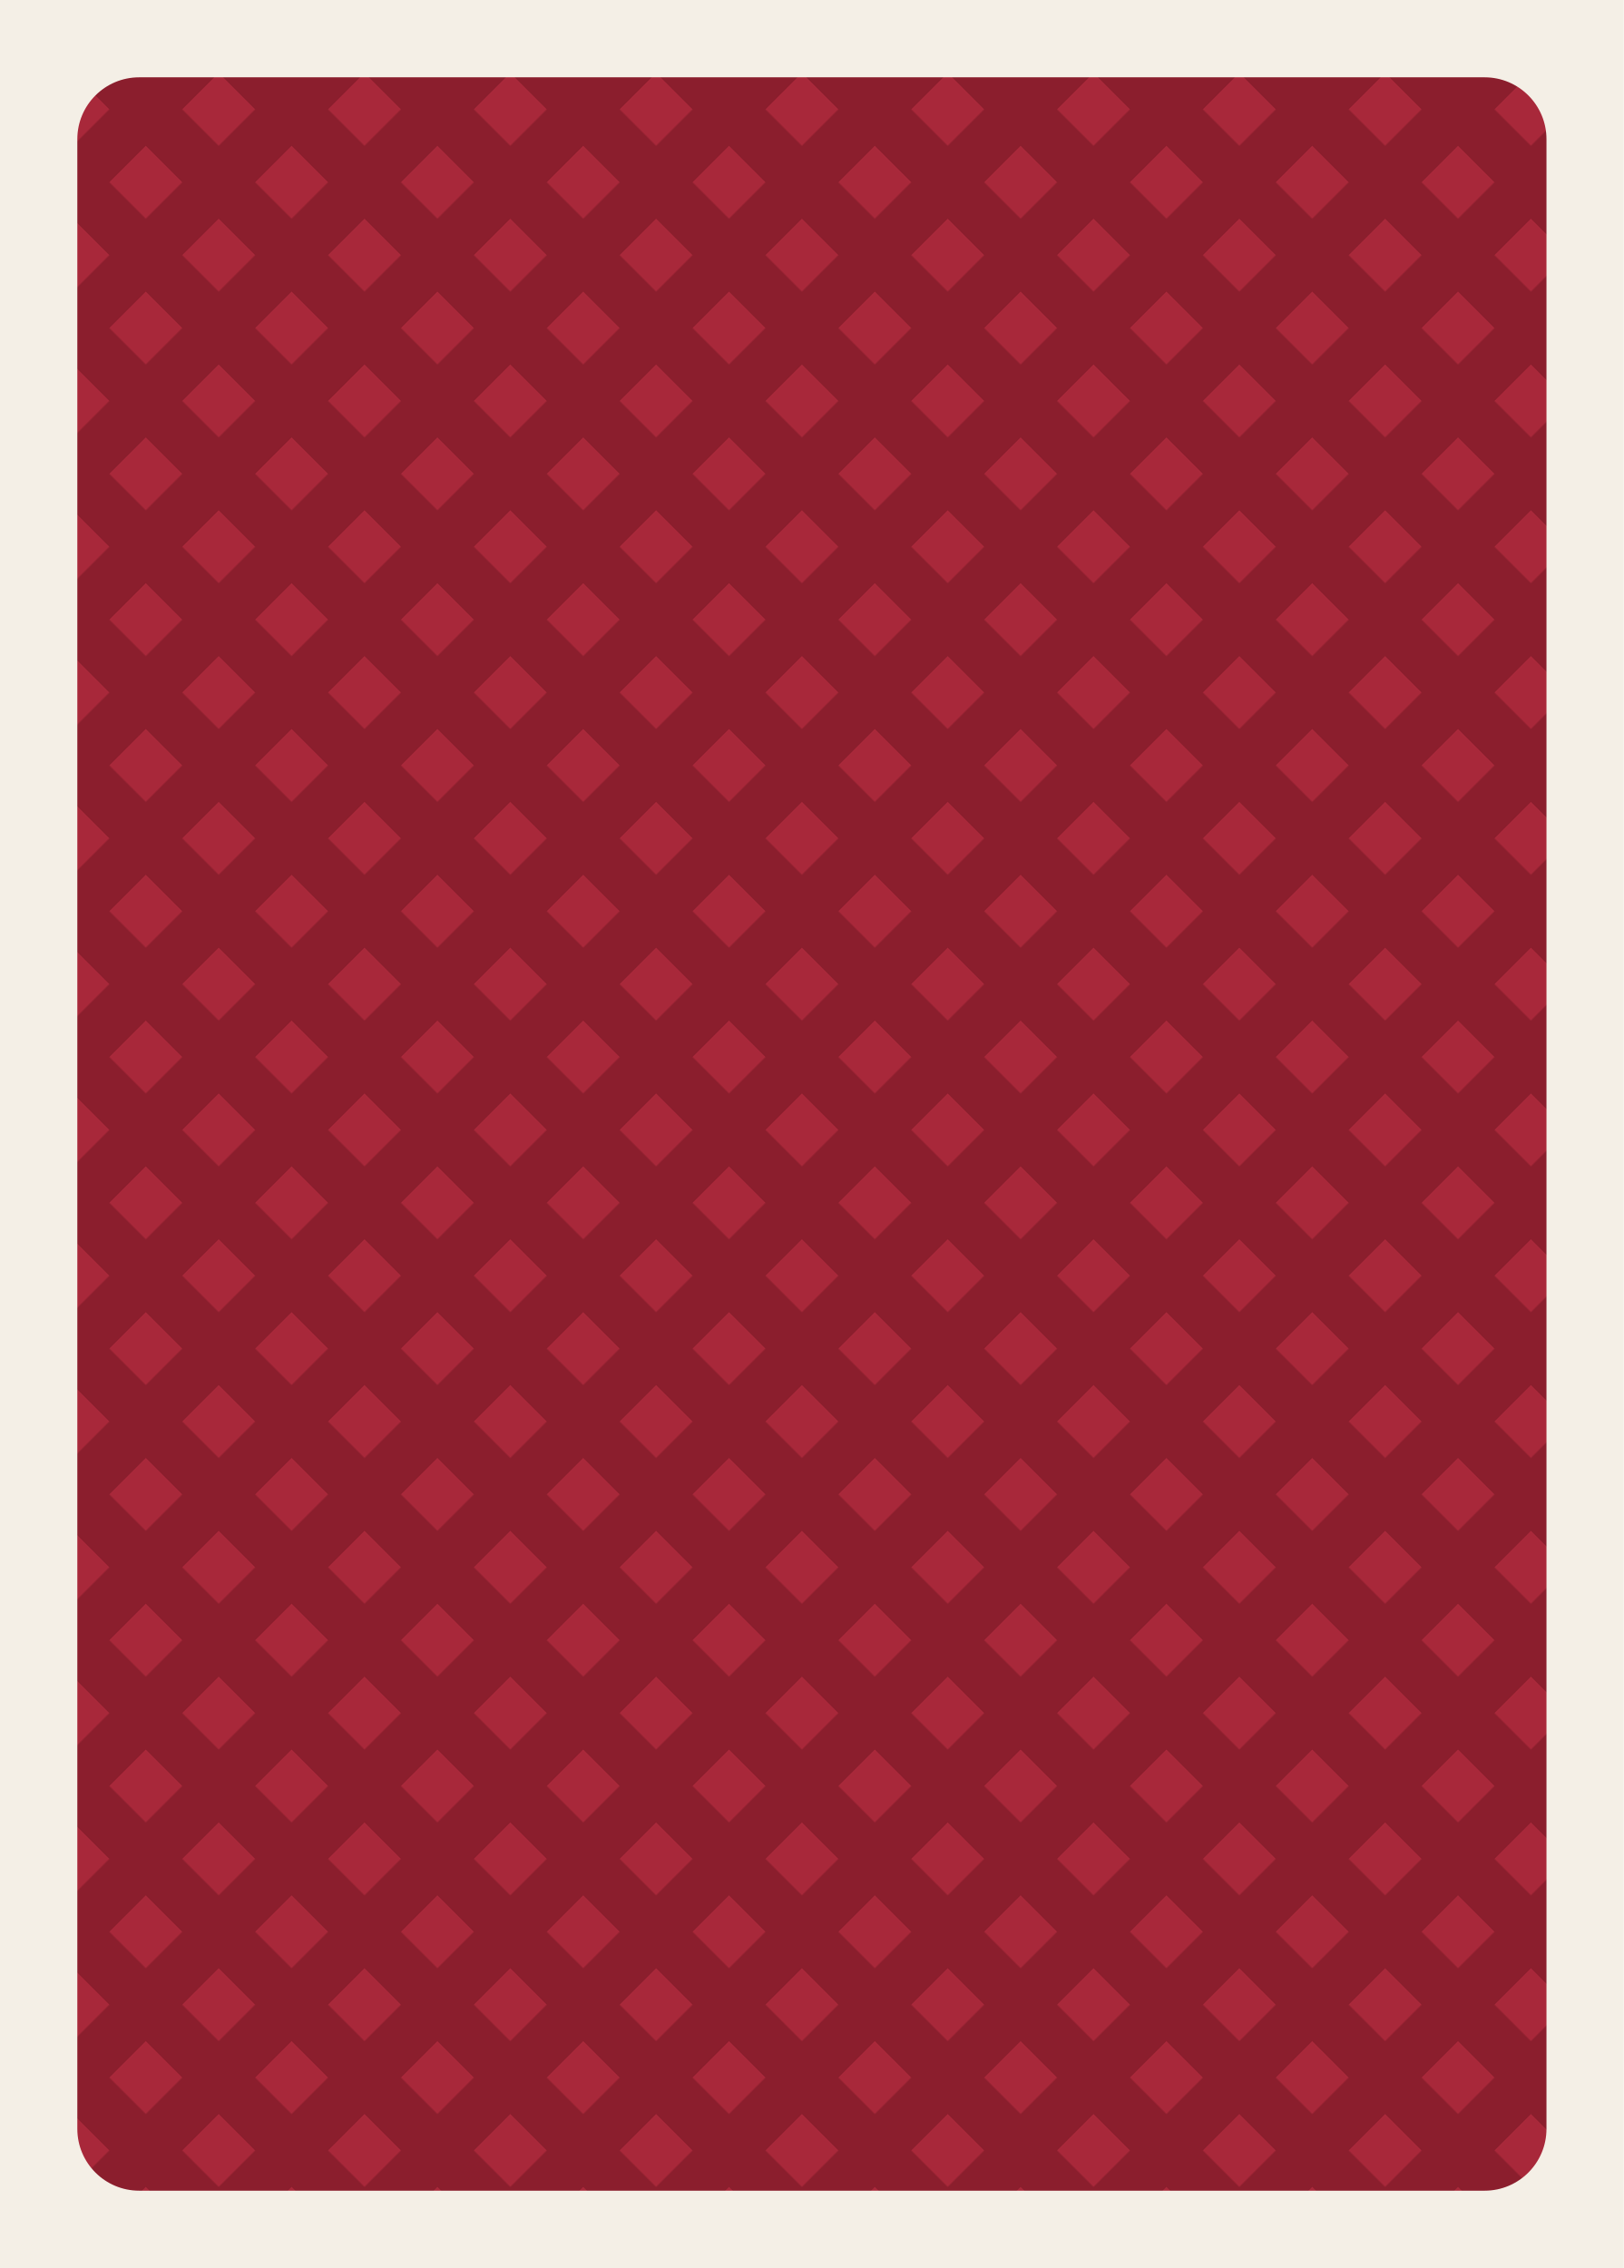
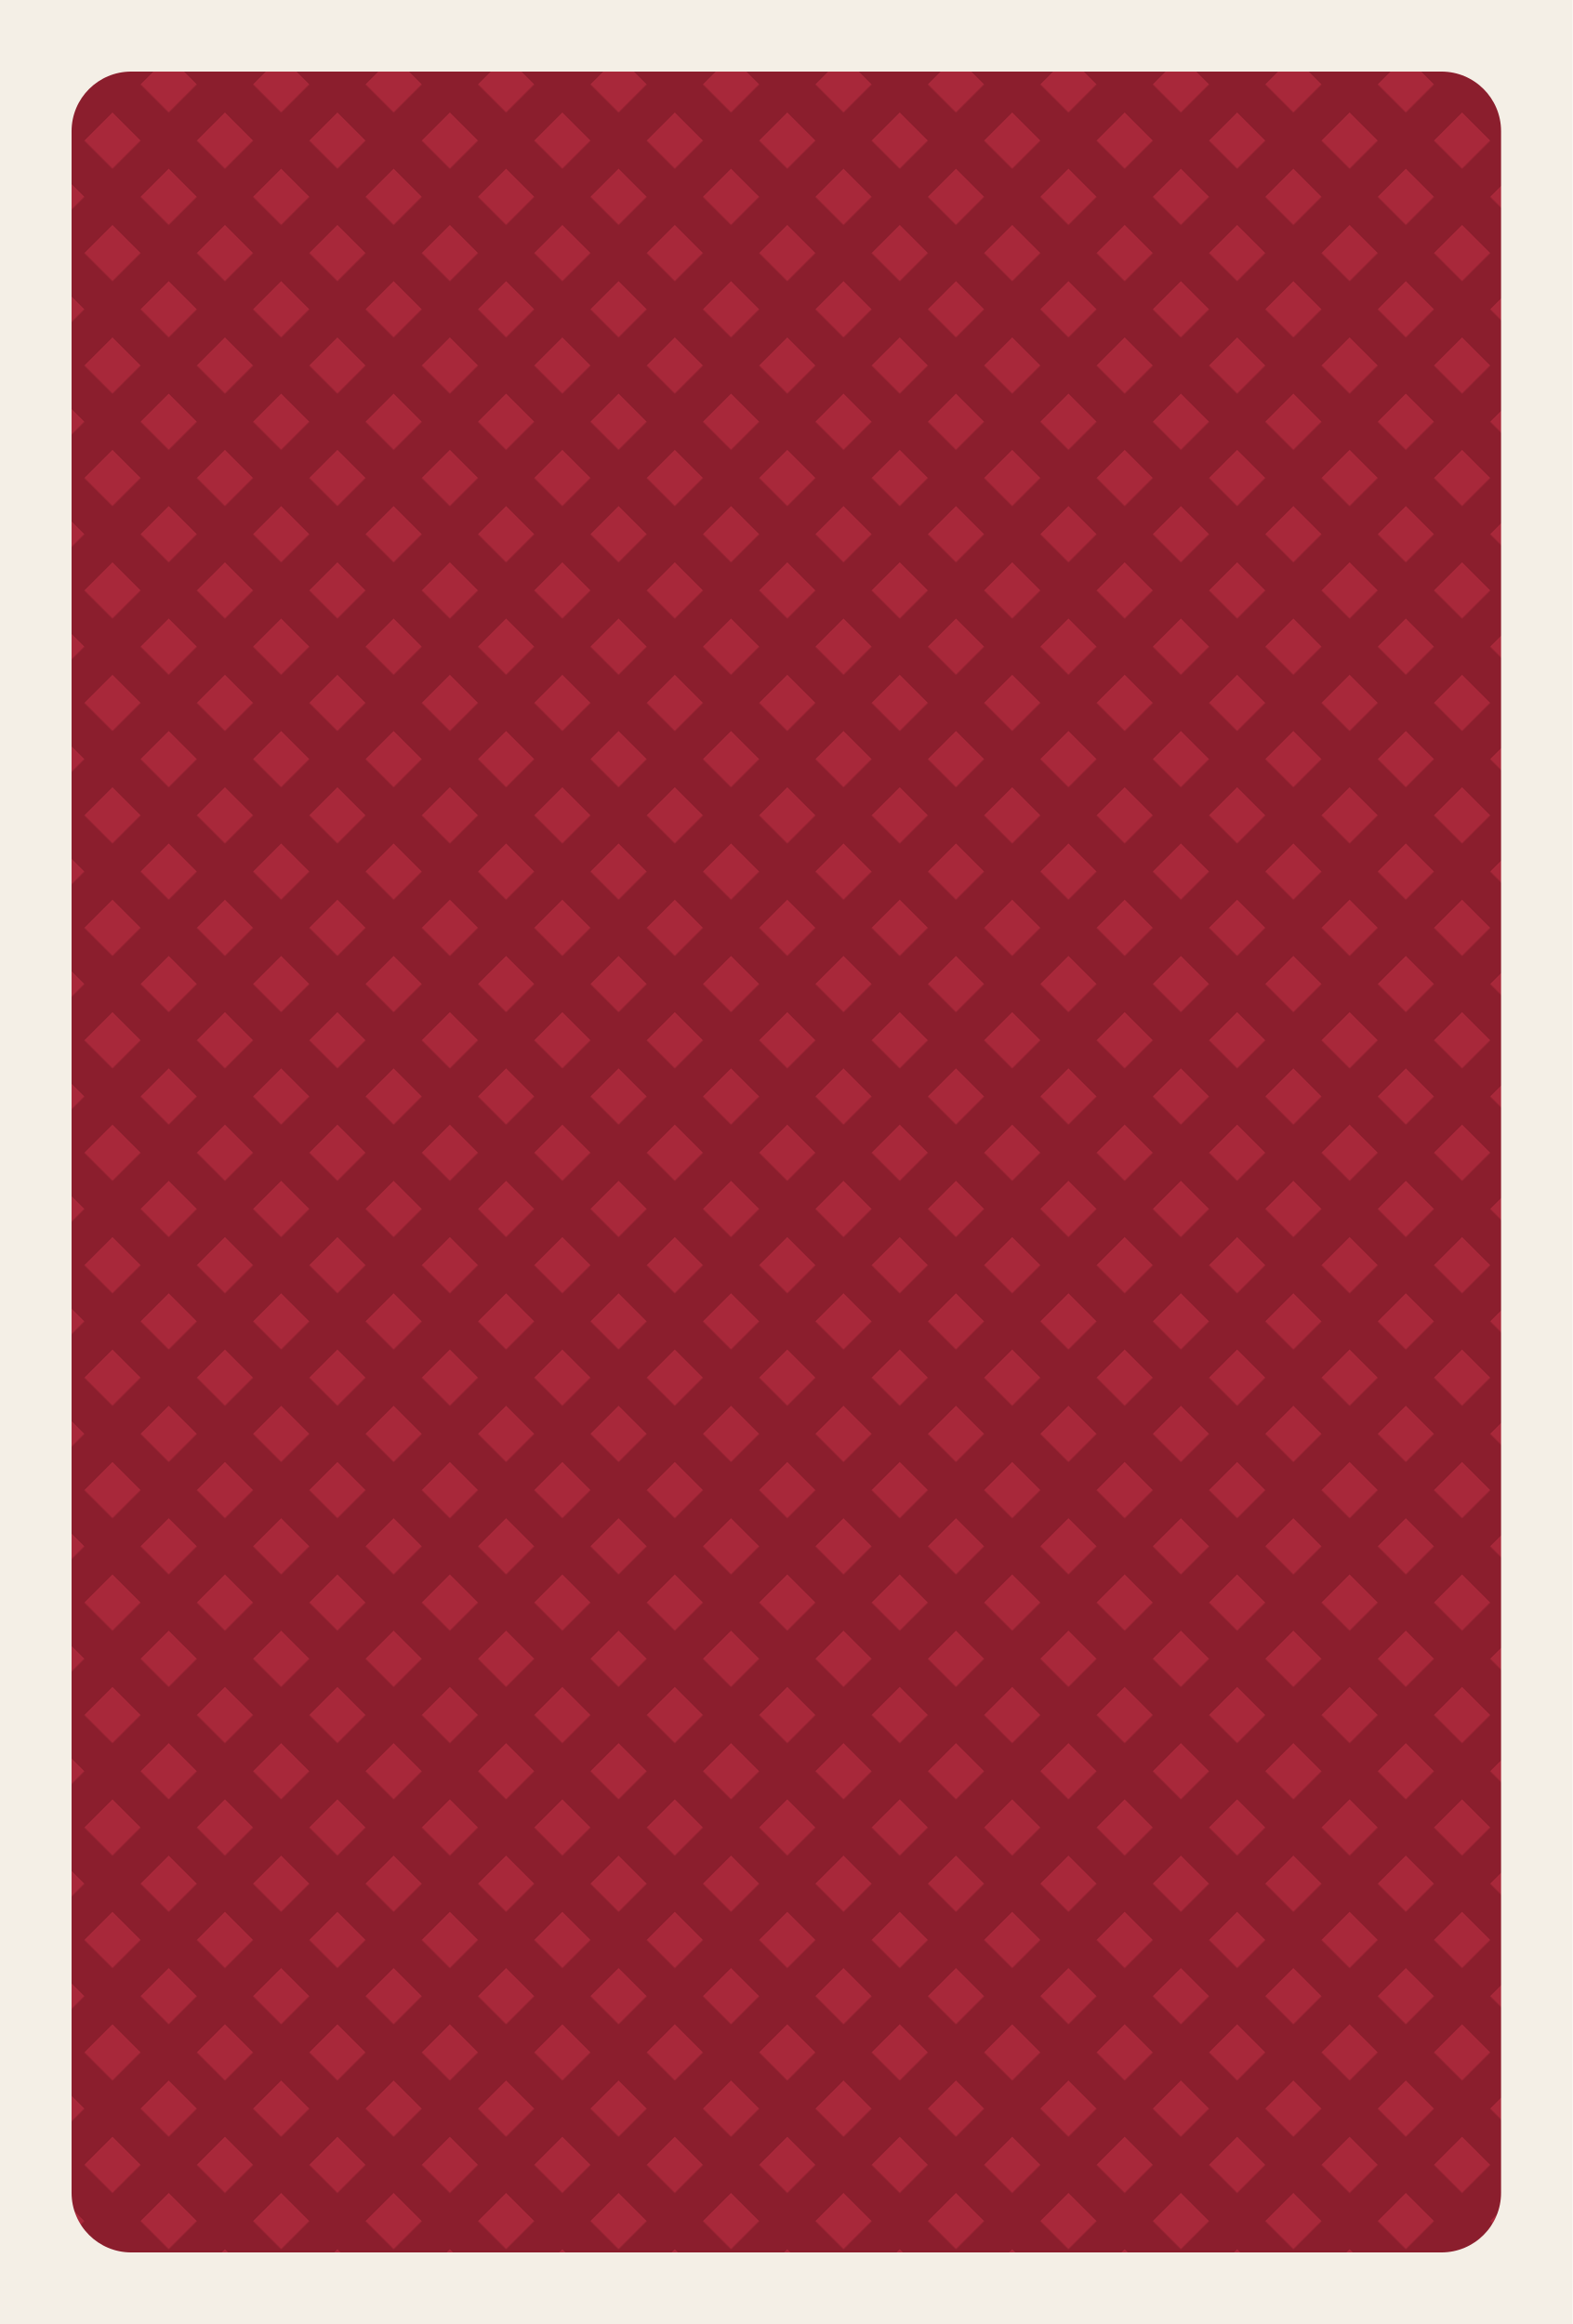
- <svg xmlns="http://www.w3.org/2000/svg" width="630" height="880" viewBox="0 0 630 880">
+ <svg xmlns="http://www.w3.org/2000/svg" width="791" height="1169" viewBox="0 0 791 1169">
  <defs>
    <pattern id="p" width="40" height="40" patternUnits="userSpaceOnUse" patternTransform="rotate(45)">
      <rect width="40" height="40" fill="#8b1e2d" />
      <rect width="20" height="20" fill="#a8283a" />
    </pattern>
  </defs>
-   <rect width="630" height="880" fill="#f4efe6" />
-   <rect x="30" y="30" width="570" height="820" rx="24" fill="url(#p)" />
+   <rect width="791" height="1169" fill="#f4efe6" />
+   <rect x="36" y="36" width="719" height="1097" rx="30" fill="url(#p)" />
</svg>
